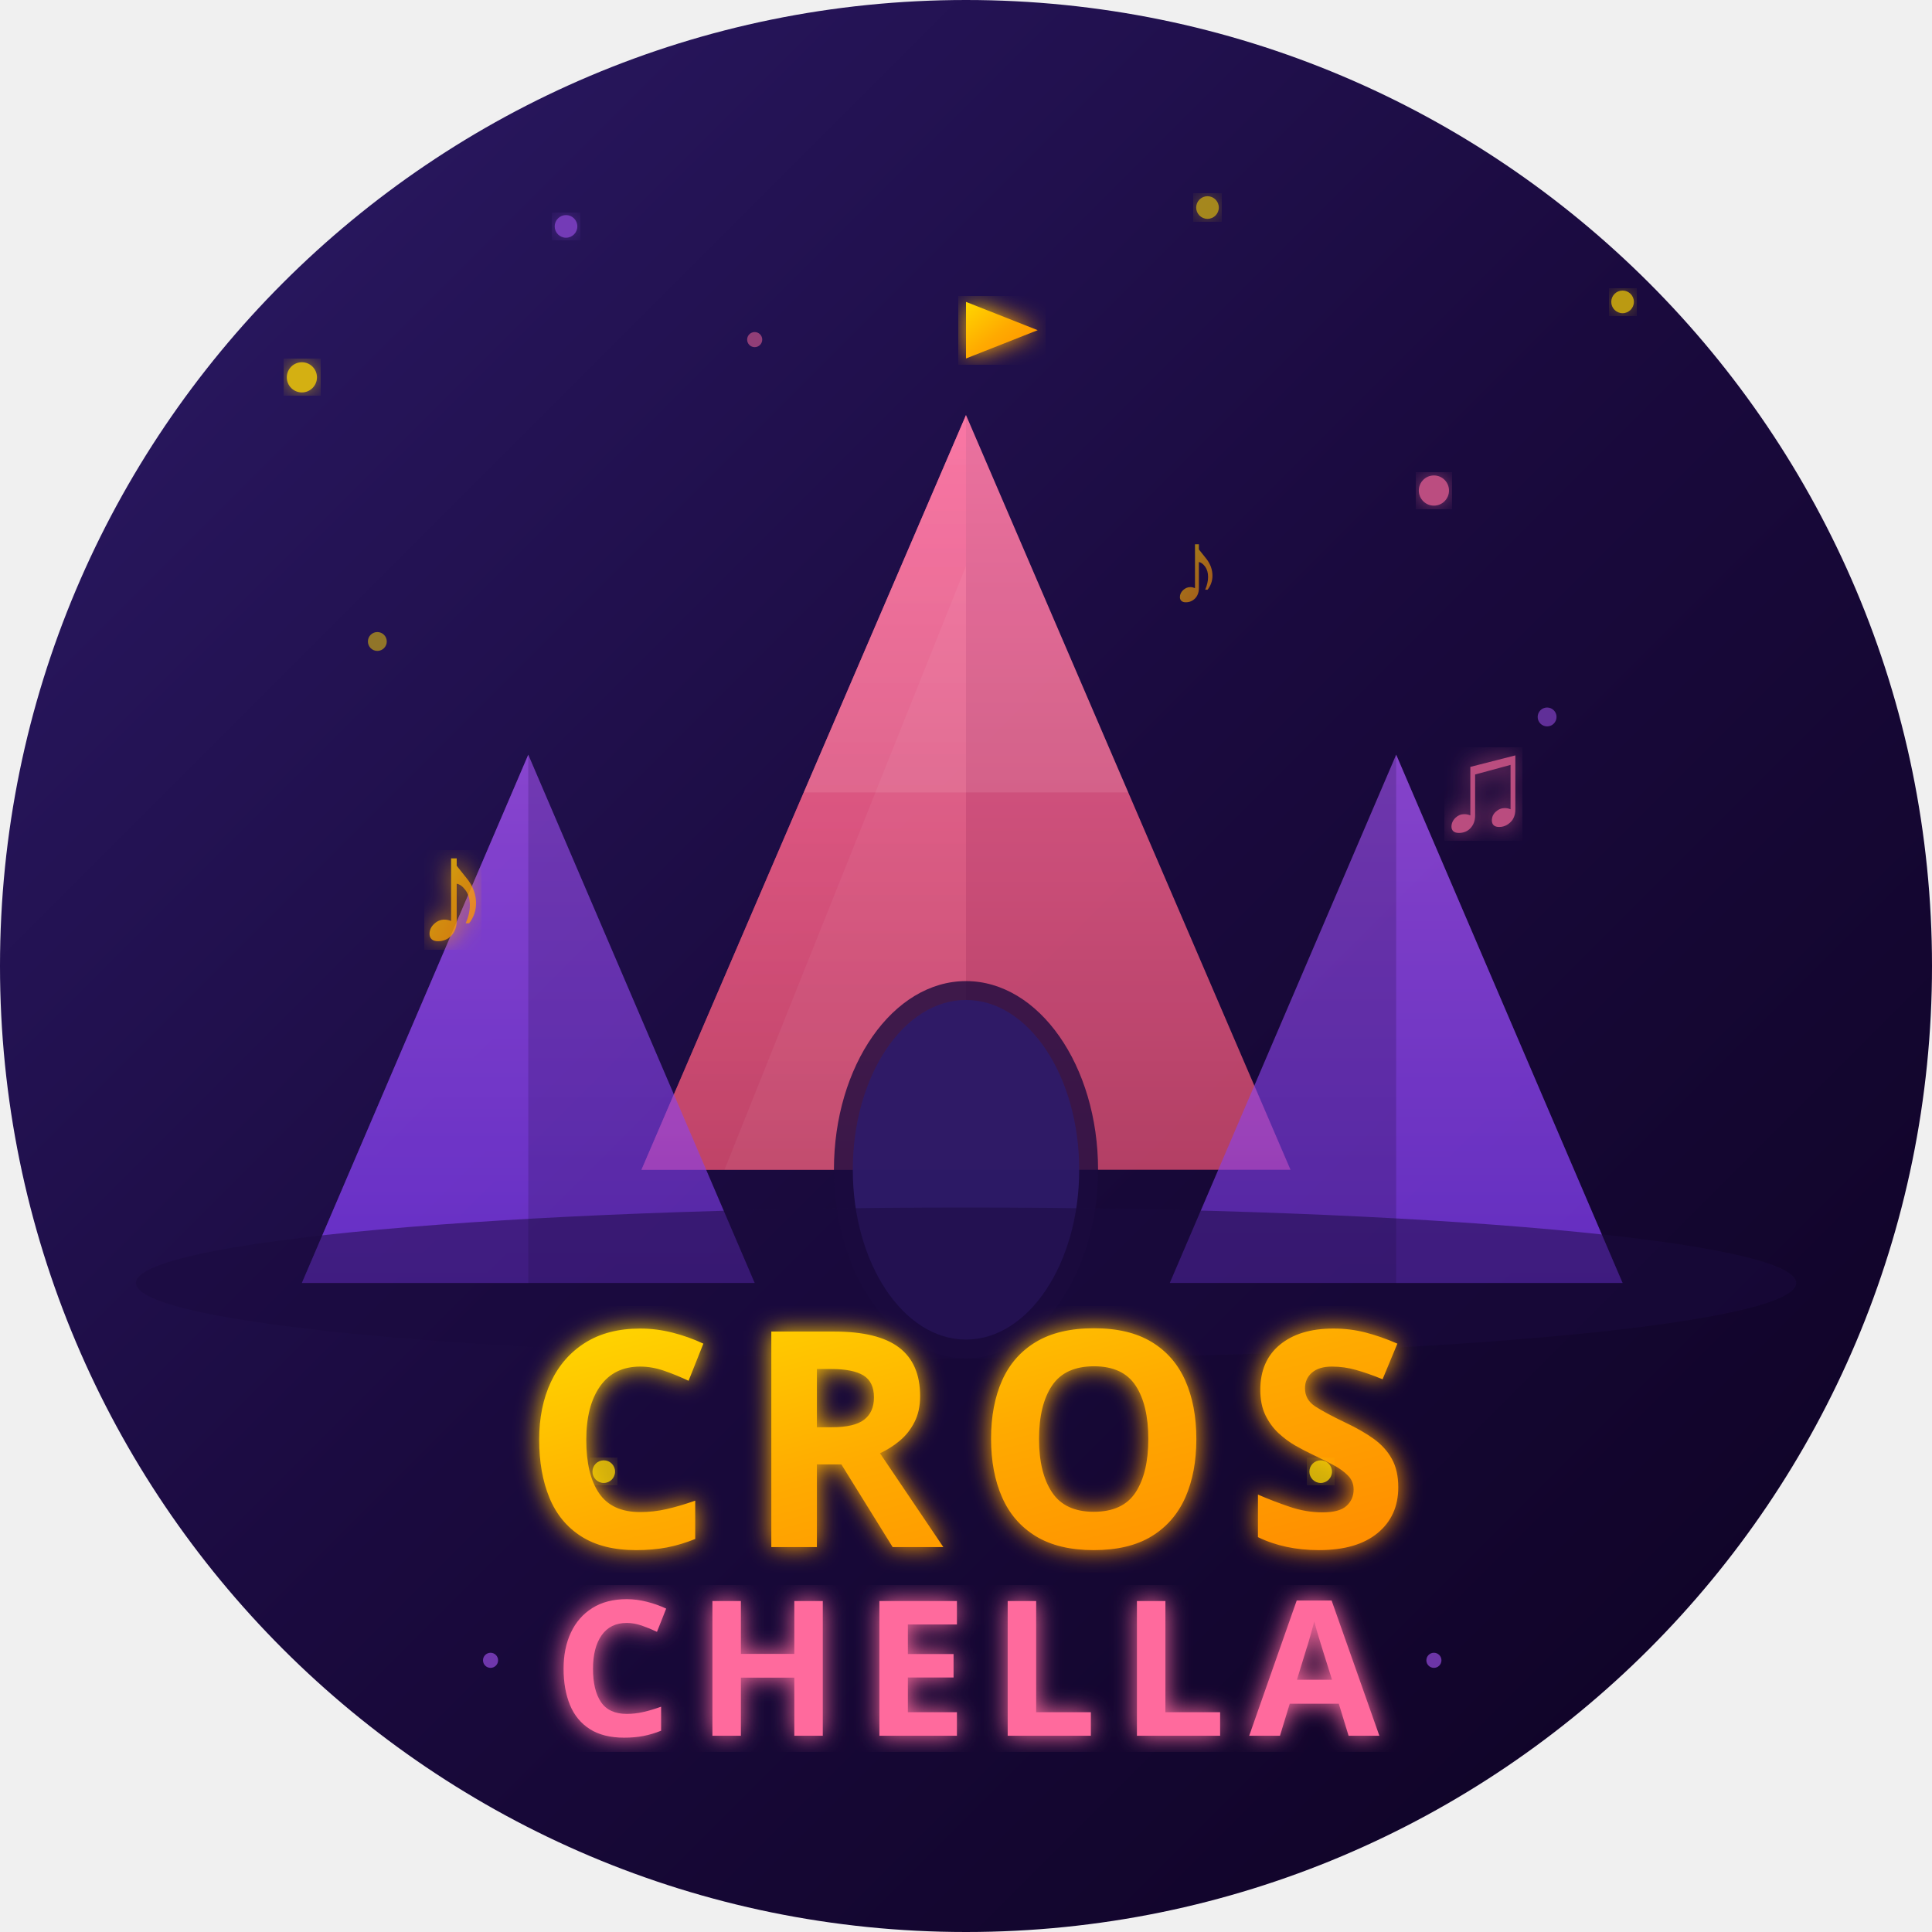
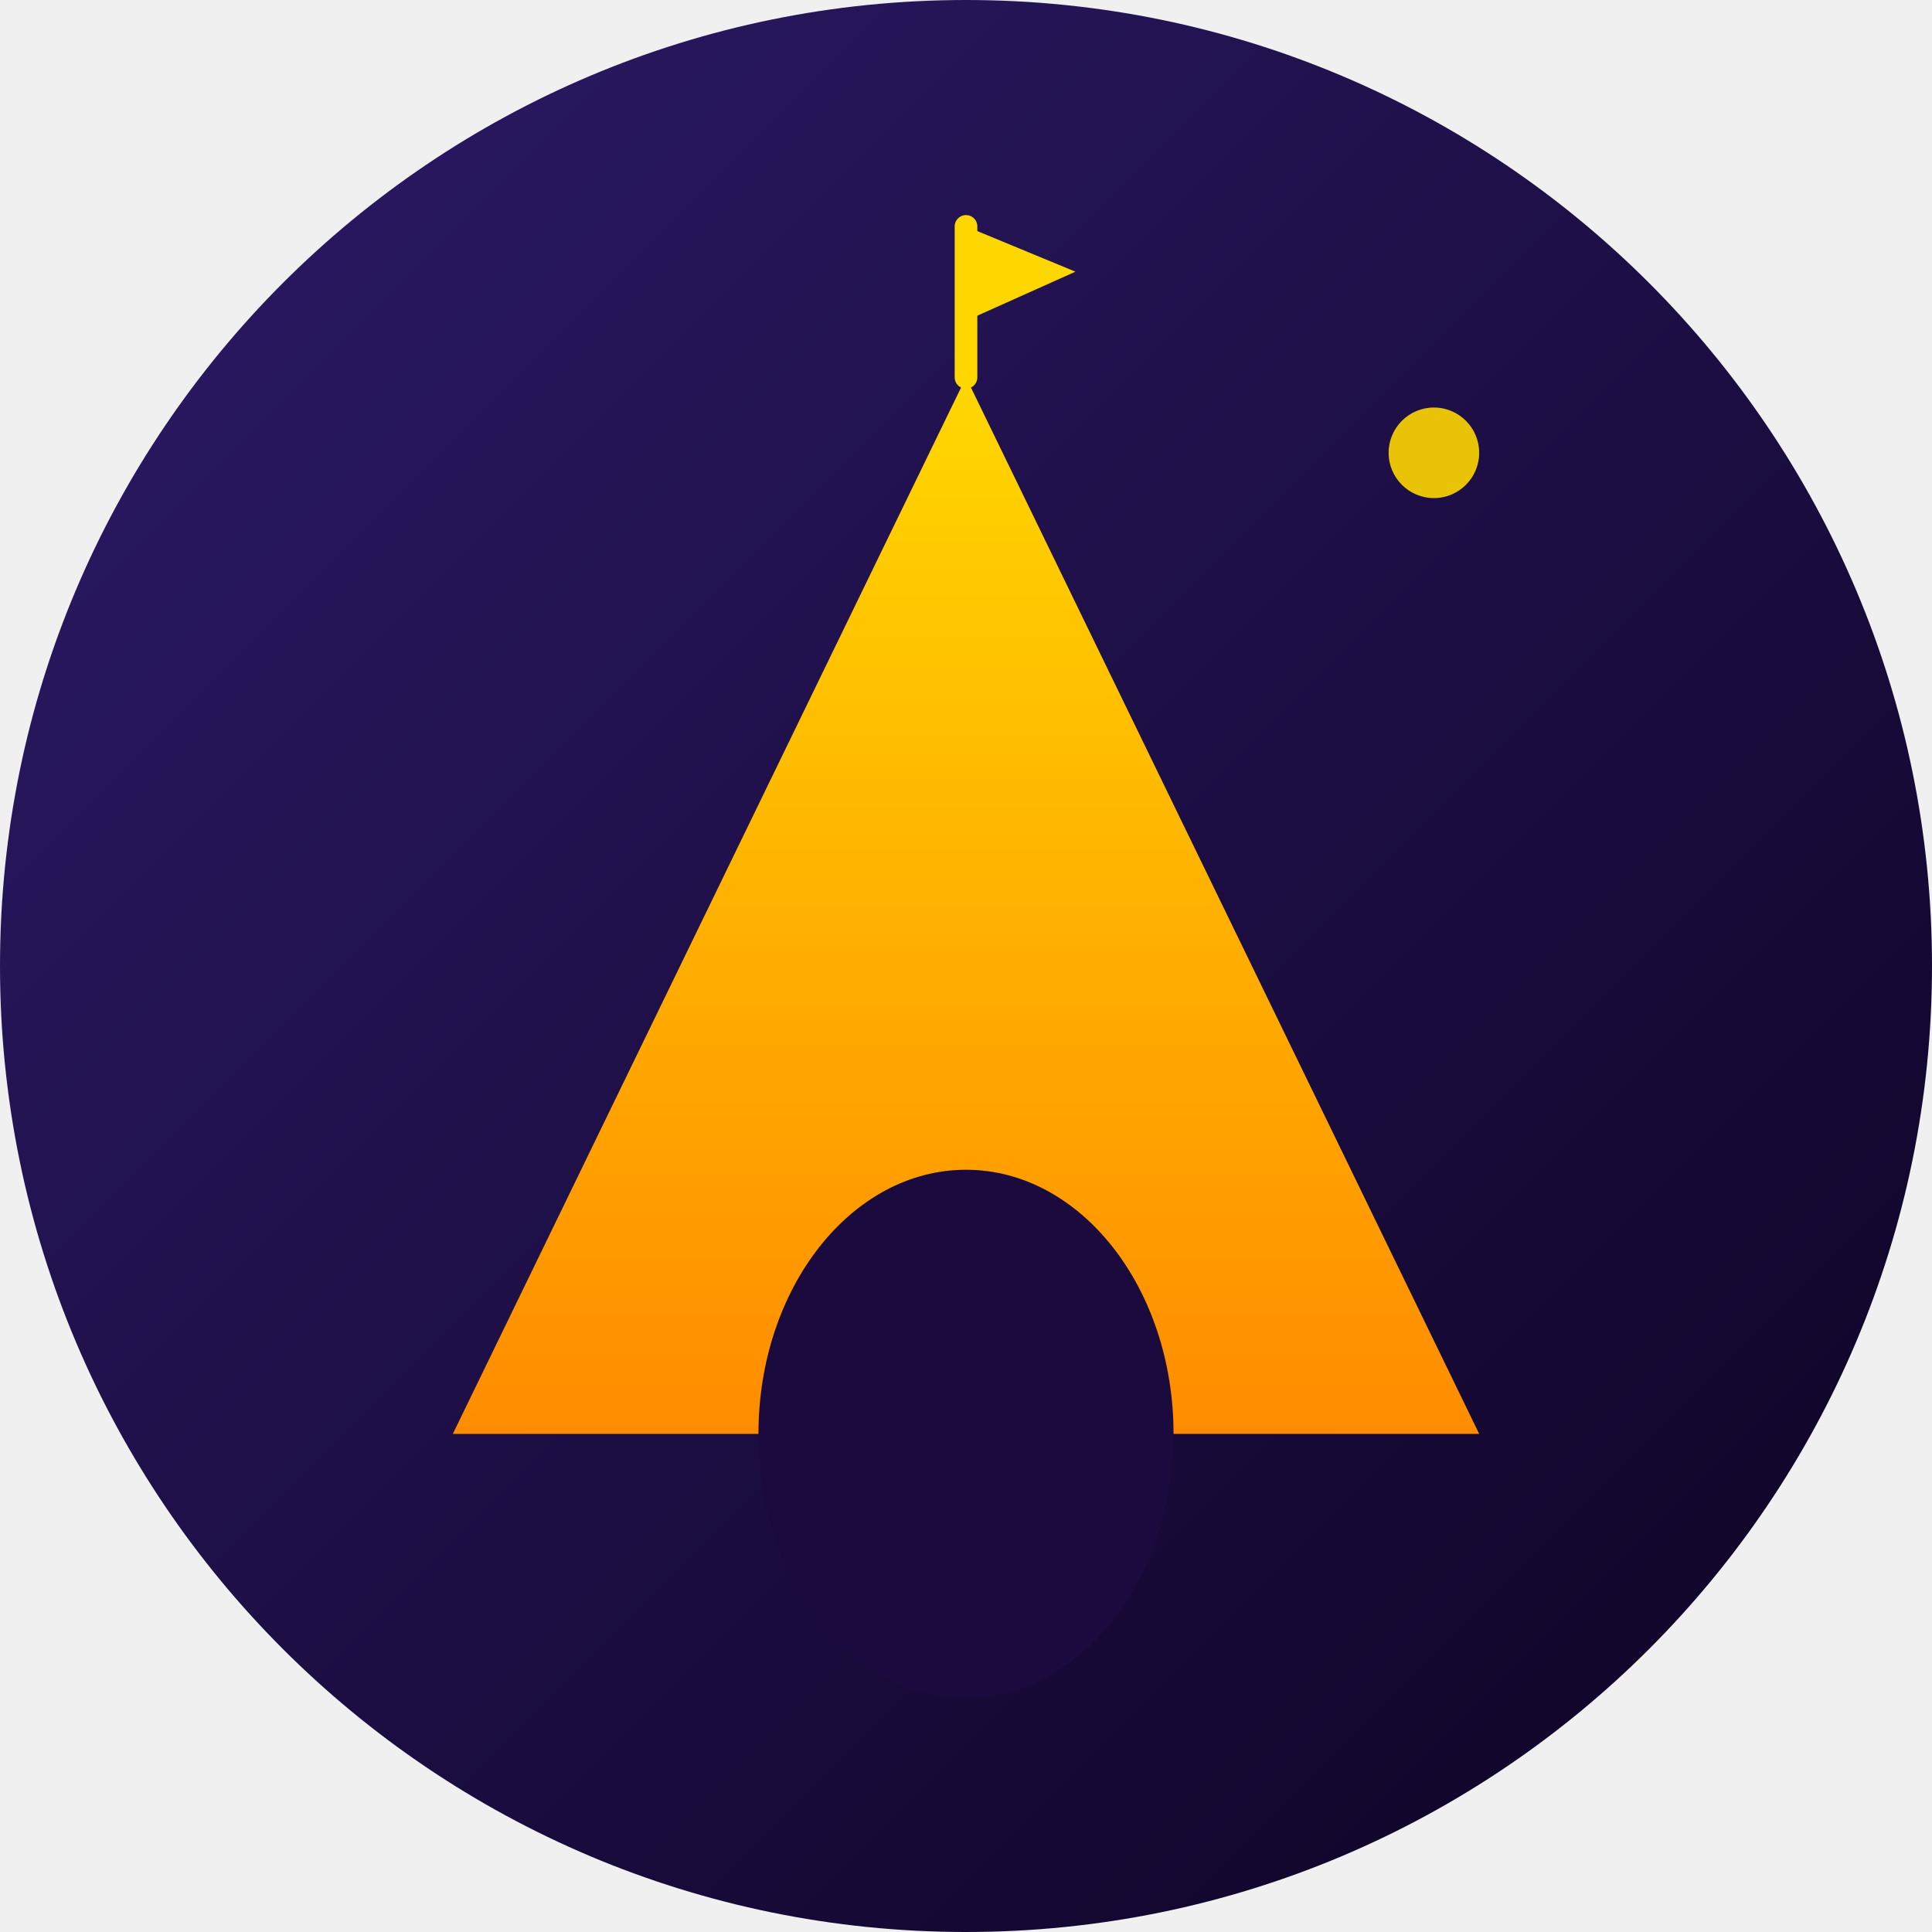
<svg xmlns="http://www.w3.org/2000/svg" viewBox="0 0 512 512">
  <defs>
    <linearGradient id="bg" x1="0%" y1="0%" x2="100%" y2="100%">
      <stop offset="0%" style="stop-color:#2d1b69" />
-       <stop offset="50%" style="stop-color:#1a0a3e" />
      <stop offset="100%" style="stop-color:#0d0221" />
    </linearGradient>
-     <linearGradient id="gold" x1="0%" y1="0%" x2="100%" y2="100%">
+     <linearGradient id="gold" x1="0%" y1="0%" x2="0%" y2="100%">
      <stop offset="0%" style="stop-color:#ffd700" />
-       <stop offset="50%" style="stop-color:#ffaa00" />
      <stop offset="100%" style="stop-color:#ff8c00" />
    </linearGradient>
-     <linearGradient id="tent" x1="0%" y1="0%" x2="0%" y2="100%">
-       <stop offset="0%" style="stop-color:#ff6b9d" />
-       <stop offset="100%" style="stop-color:#c44569" />
-     </linearGradient>
-     <linearGradient id="tent2" x1="0%" y1="0%" x2="0%" y2="100%">
-       <stop offset="0%" style="stop-color:#a855f7" />
-       <stop offset="100%" style="stop-color:#7c3aed" />
-     </linearGradient>
-     <filter id="glow">
-       <feGaussianBlur stdDeviation="3" result="coloredBlur" />
-       <feMerge>
-         <feMergeNode in="coloredBlur" />
-         <feMergeNode in="SourceGraphic" />
-       </feMerge>
-     </filter>
  </defs>
  <circle cx="256" cy="256" r="256" fill="url(#bg)" />
-   <circle cx="80" cy="100" r="4" fill="#ffd700" opacity="0.8" filter="url(#glow)" />
-   <circle cx="430" cy="80" r="3" fill="#ffd700" opacity="0.7" filter="url(#glow)" />
-   <circle cx="150" cy="60" r="3" fill="#a855f7" opacity="0.6" filter="url(#glow)" />
-   <circle cx="380" cy="130" r="4" fill="#ff6b9d" opacity="0.7" filter="url(#glow)" />
-   <circle cx="100" cy="170" r="2.5" fill="#ffd700" opacity="0.5" />
-   <circle cx="410" cy="190" r="2.5" fill="#a855f7" opacity="0.5" />
-   <circle cx="320" cy="55" r="3" fill="#ffd700" opacity="0.6" filter="url(#glow)" />
-   <circle cx="200" cy="90" r="2" fill="#ff6b9d" opacity="0.5" />
-   <polygon points="256,110 170,310 342,310" fill="url(#tent)" opacity="0.9" />
-   <polygon points="256,110 170,310 256,310" fill="url(#tent)" opacity="0.7" />
-   <polygon points="256,110 213,210 299,210" fill="#ffffff" opacity="0.1" />
-   <polygon points="256,150 192,310 256,310" fill="#ffffff" opacity="0.05" />
-   <ellipse cx="256" cy="310" rx="35" ry="50" fill="#1a0a3e" opacity="0.8" />
-   <ellipse cx="256" cy="310" rx="30" ry="45" fill="#2d1b69" opacity="0.9" />
-   <line x1="256" y1="110" x2="256" y2="80" stroke="url(#gold)" stroke-width="4" stroke-linecap="round" />
-   <polygon points="256,80 256,95 275,87.5" fill="url(#gold)" filter="url(#glow)" />
-   <polygon points="140,200 80,340 200,340" fill="url(#tent2)" opacity="0.6" />
-   <polygon points="140,200 80,340 140,340" fill="url(#tent2)" opacity="0.4" />
-   <polygon points="370,200 310,340 430,340" fill="url(#tent2)" opacity="0.6" />
-   <polygon points="370,200 370,340 430,340" fill="url(#tent2)" opacity="0.4" />
-   <ellipse cx="256" cy="340" rx="220" ry="20" fill="#1a0a3e" opacity="0.5" />
-   <text x="110" y="250" font-size="40" fill="url(#gold)" opacity="0.8" filter="url(#glow)">♪</text>
-   <text x="380" y="220" font-size="35" fill="#ff6b9d" opacity="0.7" filter="url(#glow)">♫</text>
-   <text x="310" y="160" font-size="28" fill="url(#gold)" opacity="0.6">♪</text>
-   <text x="256" y="410" text-anchor="middle" font-family="Arial Black, Impact, sans-serif" font-weight="900" font-size="80" fill="url(#gold)" filter="url(#glow)" letter-spacing="8">CROS</text>
-   <text x="256" y="460" text-anchor="middle" font-family="Arial Black, Impact, sans-serif" font-weight="900" font-size="50" fill="#ff6b9d" filter="url(#glow)" letter-spacing="6">CHELLA</text>
-   <circle cx="160" cy="390" r="3" fill="#ffd700" opacity="0.8" filter="url(#glow)" />
-   <circle cx="350" cy="390" r="3" fill="#ffd700" opacity="0.8" filter="url(#glow)" />
-   <circle cx="130" cy="440" r="2" fill="#a855f7" opacity="0.6" />
-   <circle cx="380" cy="440" r="2" fill="#a855f7" opacity="0.6" />
+   <polygon points="256,100 120,380 392,380" fill="url(#gold)" />
+   <ellipse cx="256" cy="380" rx="55" ry="70" fill="#1a0a3e" />
+   <line x1="256" y1="100" x2="256" y2="60" stroke="#ffd700" stroke-width="6" stroke-linecap="round" />
+   <polygon points="256,60 256,85 285,72" fill="#ffd700" />
+   <circle cx="380" cy="120" r="12" fill="#ffd700" opacity="0.9" />
</svg>
